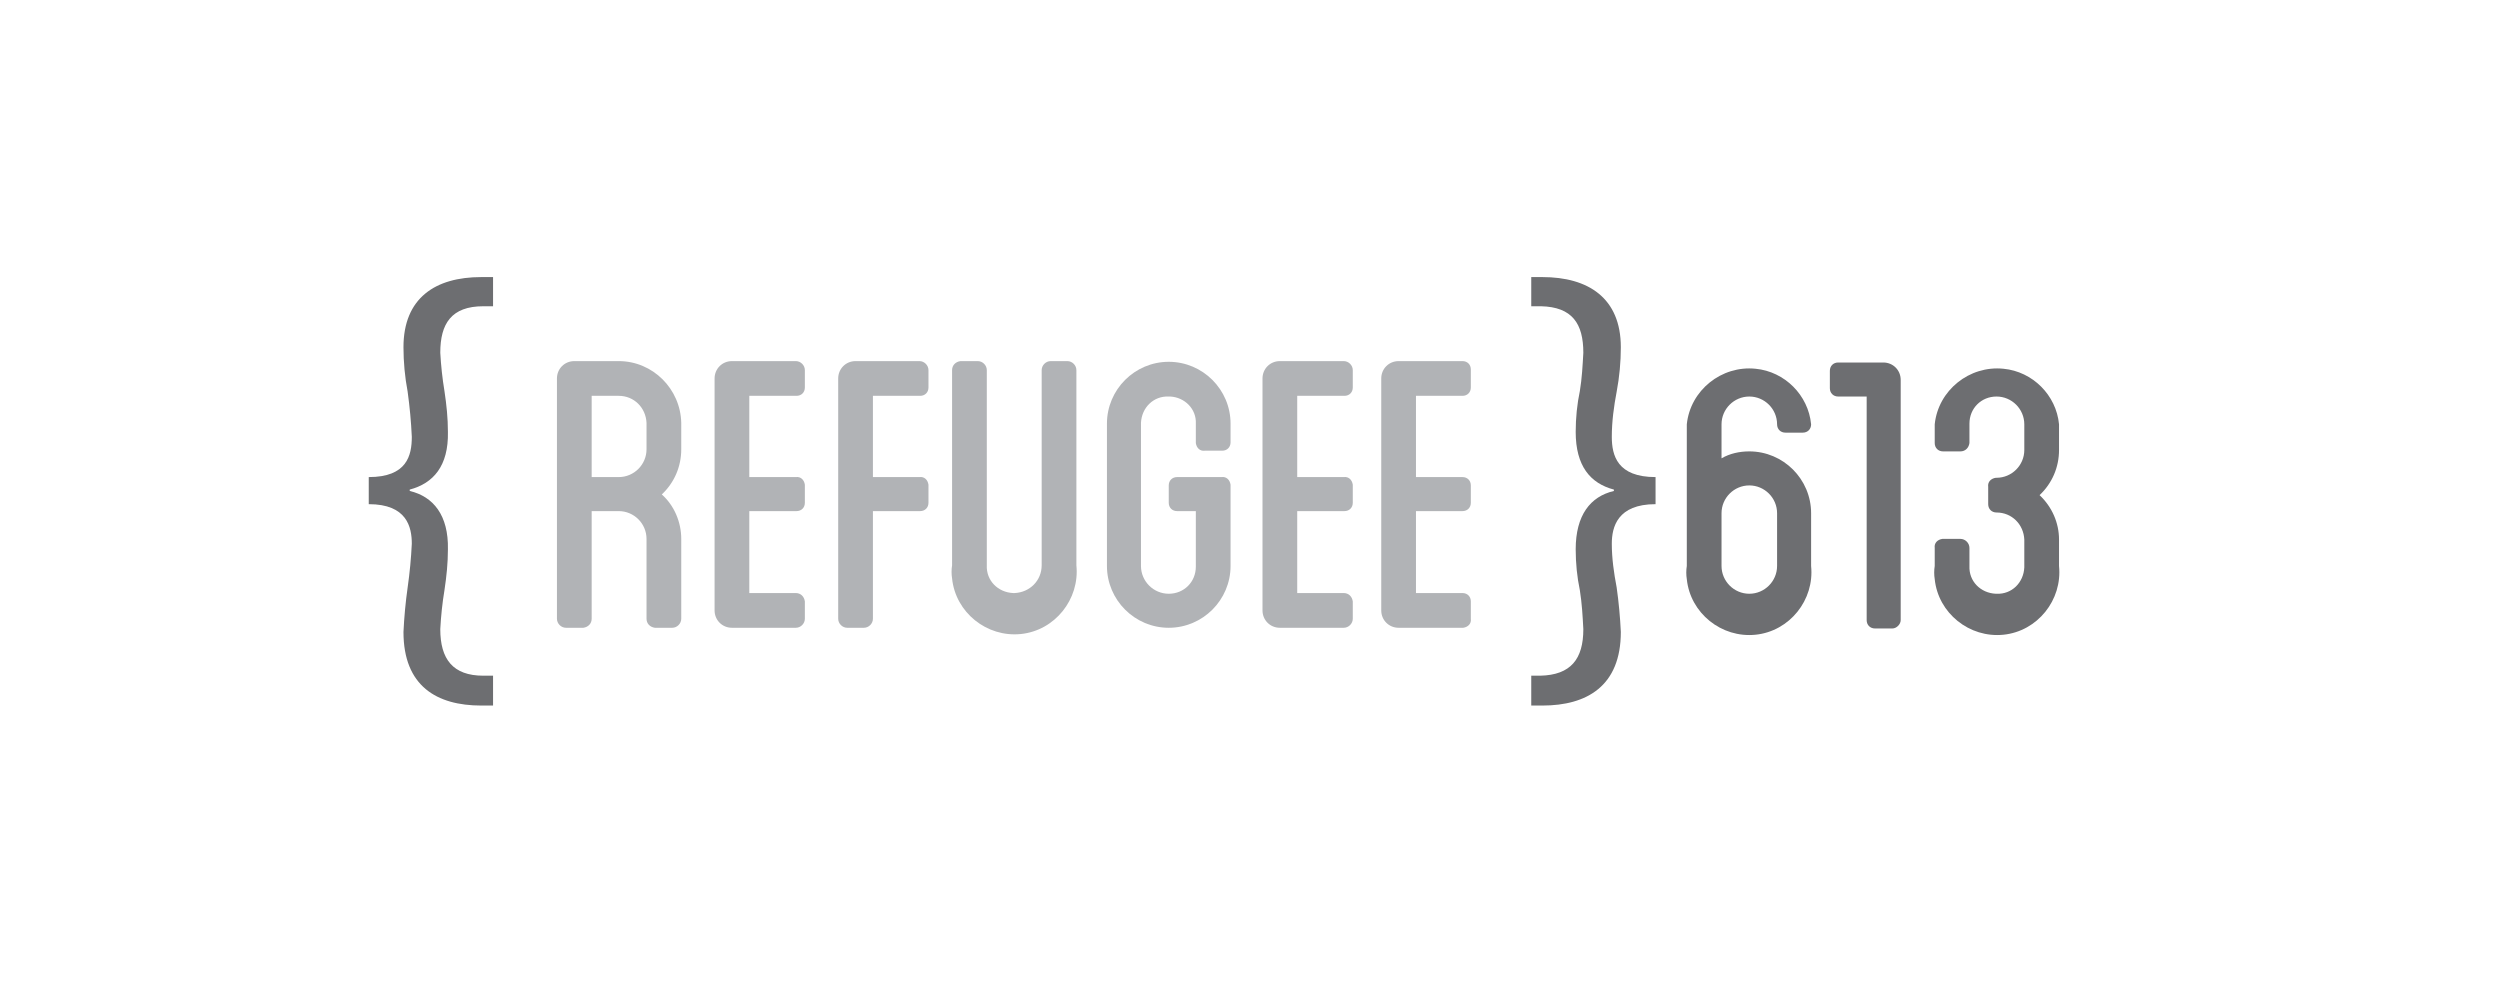
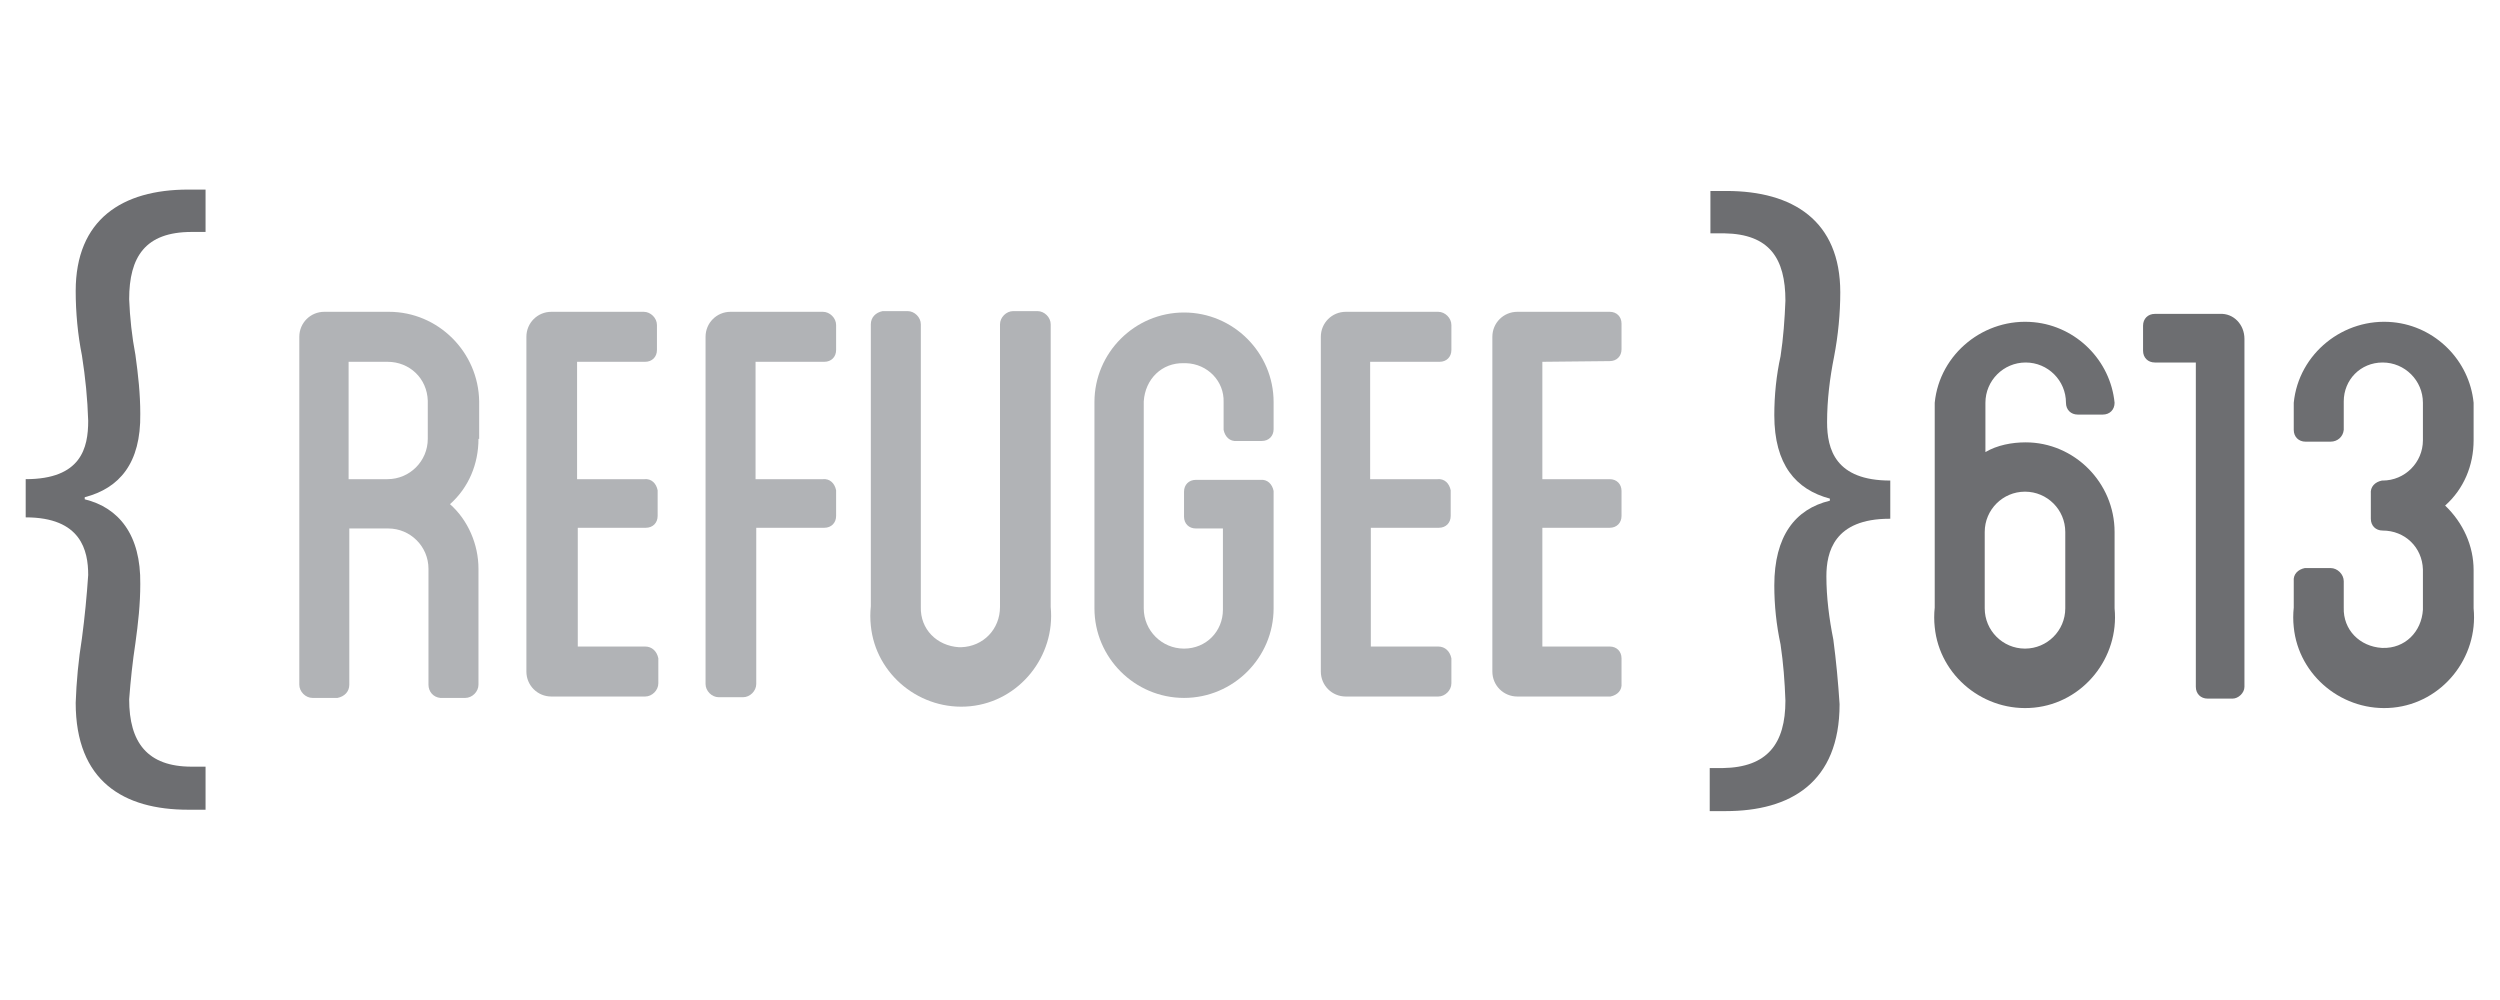
- <svg xmlns="http://www.w3.org/2000/svg" version="1.1" id="Layer_1" x="0px" y="0px" viewBox="0 0 360 144" style="enable-background:new 0 0 360 144;" xml:space="preserve">
+ <svg xmlns="http://www.w3.org/2000/svg" version="1.1" id="Layer_1" x="0px" y="0px" width="360px" height="144px" viewBox="0 0 360 144" style="enable-background:new 0 0 360 144;" xml:space="preserve">
  <style type="text/css">
	.st0{fill:#B1B3B6;}
	.st1{fill:#6D6E71;}
</style>
  <g>
-     <path class="st0" d="M98.1,64.7c0,2.5-1,4.8-2.8,6.5c1.8,1.6,2.8,4,2.8,6.4v11.5c0,0.7-0.6,1.3-1.3,1.3h-2.5   c-0.7-0.1-1.2-0.6-1.2-1.3V77.6c0-2.2-1.8-4-4-4h-3.9v15.5c0,0.7-0.5,1.2-1.2,1.3h-2.5c-0.7,0-1.3-0.6-1.3-1.3V54.5   c0-1.4,1.1-2.5,2.5-2.5h6.4c4.9,0,8.9,4,9,8.9V64.7z M93.1,60.9c-0.1-2.2-1.8-3.9-4-3.9h-3.9v11.7h3.9c2.2,0,4-1.8,4-4V60.9z" />
-     <path class="st0" d="M107.9,57v11.7h6.7c0.7-0.1,1.2,0.4,1.3,1.1c0,0,0,0.1,0,0.1v2.5c0,0.7-0.5,1.2-1.2,1.2c0,0-0.1,0-0.1,0h-6.7   v11.8h6.7c0.7,0,1.2,0.5,1.3,1.2v2.5c0,0.7-0.6,1.3-1.3,1.3h0h-9.2c-1.4,0-2.5-1.1-2.5-2.5V54.5c0-1.4,1.1-2.5,2.5-2.5h9.2   c0.7,0,1.3,0.6,1.3,1.3c0,0,0,0,0,0v2.5c0,0.7-0.5,1.2-1.2,1.2c0,0-0.1,0-0.1,0L107.9,57z" />
-     <path class="st0" d="M125.7,57v11.7h6.7c0.7-0.1,1.2,0.4,1.3,1.1c0,0,0,0.1,0,0.1v2.5c0,0.7-0.5,1.2-1.2,1.2c0,0-0.1,0-0.1,0h-6.7   v15.5c0,0.7-0.6,1.3-1.3,1.3h0H122c-0.7,0-1.3-0.6-1.3-1.3v0V54.5c0-1.4,1.1-2.5,2.5-2.5h9.2c0.7,0,1.3,0.6,1.3,1.3c0,0,0,0,0,0   v2.5c0,0.7-0.5,1.2-1.2,1.2c0,0-0.1,0-0.1,0L125.7,57z" />
-     <path class="st0" d="M155,53.3v28.1c0.5,4.9-3.1,9.4-8,9.9s-9.4-3.1-9.9-8c-0.1-0.6-0.1-1.3,0-1.9V53.3c0-0.7,0.5-1.2,1.2-1.3h2.5   c0.7,0,1.3,0.6,1.3,1.3c0,0,0,0,0,0v28.1c-0.1,2.2,1.6,3.9,3.8,4c0.1,0,0.1,0,0.2,0c2.2-0.1,3.9-1.8,3.9-4V53.3   c0-0.7,0.6-1.3,1.3-1.3l0,0h2.4C154.4,52,155,52.6,155,53.3C155,53.3,155,53.3,155,53.3z" />
-     <path class="st0" d="M172.2,63.7V61c0.1-2.1-1.6-3.8-3.7-3.9c-0.1,0-0.1,0-0.2,0c-2.2-0.1-3.9,1.6-4,3.8c0,0,0,0.1,0,0.1v20.5   c0,2.2,1.8,4,4,4c2.2,0,3.9-1.7,3.9-3.9c0,0,0-0.1,0-0.1v-7.9h-2.7c-0.7,0-1.2-0.5-1.2-1.2v-2.5c0-0.7,0.5-1.2,1.2-1.2h6.4   c0.7-0.1,1.2,0.4,1.3,1.1c0,0,0,0.1,0,0.1v11.6c0,4.9-4,8.9-8.9,8.9c-4.9,0-8.9-4-8.9-8.9l0,0V61c0-4.9,4-8.9,8.9-8.9   c4.9,0,8.9,4,8.9,8.9v2.7c0,0.7-0.5,1.2-1.2,1.2c0,0-0.1,0-0.1,0h-2.4c-0.7,0.1-1.2-0.4-1.3-1.1C172.2,63.8,172.2,63.7,172.2,63.7z   " />
-     <path class="st0" d="M186.8,57v11.7h6.7c0.7-0.1,1.2,0.4,1.3,1.1c0,0,0,0.1,0,0.1v2.5c0,0.7-0.5,1.2-1.2,1.2c0,0-0.1,0-0.1,0h-6.7   v11.8h6.7c0.7,0,1.2,0.5,1.3,1.2v2.5c0,0.7-0.6,1.3-1.3,1.3l0,0h-9.2c-1.4,0-2.5-1.1-2.5-2.5V54.5c0-1.4,1.1-2.5,2.5-2.5h9.2   c0.7,0,1.3,0.6,1.3,1.3c0,0,0,0,0,0v2.5c0,0.7-0.5,1.2-1.2,1.2c0,0-0.1,0-0.1,0L186.8,57z" />
-     <path class="st0" d="M203.9,57v11.7h6.7c0.7,0,1.2,0.5,1.2,1.2v2.5c0,0.7-0.5,1.2-1.2,1.2h-6.7v11.8h6.7c0.7,0,1.2,0.5,1.2,1.2v2.5   c0.1,0.7-0.4,1.2-1.1,1.3c0,0-0.1,0-0.1,0h-9.2c-1.4,0-2.5-1.1-2.5-2.5V54.5c0-1.4,1.1-2.5,2.5-2.5h9.2c0.7,0,1.2,0.5,1.2,1.2   c0,0,0,0.1,0,0.1v2.5c0,0.7-0.5,1.2-1.2,1.2L203.9,57z" />
+     <g>
+       <path class="st0" d="M68.9,63.2c0,3.6-1.4,7-4.1,9.4c2.6,2.3,4.1,5.8,4.1,9.3v16.7c0,1-0.9,1.9-1.9,1.9h-3.6    c-1-0.1-1.7-0.9-1.7-1.9V81.9c0-3.2-2.6-5.8-5.8-5.8h-5.6v22.5c0,1-0.7,1.7-1.7,1.9h-3.6c-1,0-1.9-0.9-1.9-1.9V48.5    c0-2,1.6-3.6,3.6-3.6h9.3c7.1,0,12.9,5.8,13,12.9V63.2z M61.6,57.7c-0.1-3.2-2.6-5.6-5.8-5.6h-5.6V69h5.6c3.2,0,5.8-2.6,5.8-5.8    V57.7z" />
+       <path class="st0" d="M83.1,52.1V69h9.7c1-0.1,1.7,0.6,1.9,1.6v0.1v3.6c0,1-0.7,1.7-1.7,1.7h-0.1h-9.7v17.1h9.7    c1,0,1.7,0.7,1.9,1.7v3.6c0,1-0.9,1.9-1.9,1.9H79.4c-2,0-3.6-1.6-3.6-3.6V48.5c0-2,1.6-3.6,3.6-3.6h13.3c1,0,1.9,0.9,1.9,1.9v3.6    c0,1-0.7,1.7-1.7,1.7h-0.1L83.1,52.1z" />
+       <path class="st0" d="M108.8,52.1V69h9.7c1-0.1,1.7,0.6,1.9,1.6v0.1v3.6c0,1-0.7,1.7-1.7,1.7h-0.1h-9.7v22.5c0,1-0.9,1.9-1.9,1.9    h-3.5c-1,0-1.9-0.9-1.9-1.9V48.5c0-2,1.6-3.6,3.6-3.6h13.3c1,0,1.9,0.9,1.9,1.9v3.6c0,1-0.7,1.7-1.7,1.7h-0.1L108.8,52.1z" />
+       <path class="st0" d="M151.3,46.7v40.7c0.7,7.1-4.5,13.6-11.6,14.3c-7.1,0.7-13.6-4.5-14.3-11.6c-0.1-0.9-0.1-1.9,0-2.8V46.7    c0-1,0.7-1.7,1.7-1.9h3.6c1,0,1.9,0.9,1.9,1.9v40.7c-0.1,3.2,2.3,5.6,5.5,5.8h0.3c3.2-0.1,5.6-2.6,5.6-5.8V46.7    c0-1,0.9-1.9,1.9-1.9h3.5C150.4,44.8,151.3,45.7,151.3,46.7z" />
+       <path class="st0" d="M176.2,61.8v-3.9c0.1-3-2.3-5.5-5.4-5.6c-0.1,0-0.1,0-0.3,0c-3.2-0.1-5.6,2.3-5.8,5.5v0.1v29.7    c0,3.2,2.6,5.8,5.8,5.8s5.6-2.5,5.6-5.6v-0.1V76.1h-3.9c-1,0-1.7-0.7-1.7-1.7v-3.6c0-1,0.7-1.7,1.7-1.7h9.3c1-0.1,1.7,0.6,1.9,1.6    v0.1v16.8c0,7.1-5.8,12.9-12.9,12.9s-12.9-5.8-12.9-12.9V57.9c0-7.1,5.8-12.9,12.9-12.9s12.9,5.8,12.9,12.9v3.9    c0,1-0.7,1.7-1.7,1.7h-0.1h-3.5c-1,0.1-1.7-0.6-1.9-1.6V61.8z" />
+       <path class="st0" d="M197.3,52.1V69h9.7c1-0.1,1.7,0.6,1.9,1.6v0.1v3.6c0,1-0.7,1.7-1.7,1.7h-0.1h-9.7v17.1h9.7    c1,0,1.7,0.7,1.9,1.7v3.6c0,1-0.9,1.9-1.9,1.9h-13.3c-2,0-3.6-1.6-3.6-3.6V48.5c0-2,1.6-3.6,3.6-3.6h13.3c1,0,1.9,0.9,1.9,1.9v3.6    c0,1-0.7,1.7-1.7,1.7h-0.1L197.3,52.1z" />
+       <path class="st0" d="M222.1,52.1V69h9.7c1,0,1.7,0.7,1.7,1.7v3.6c0,1-0.7,1.7-1.7,1.7h-9.7v17.1h9.7c1,0,1.7,0.7,1.7,1.7v3.6    c0.1,1-0.6,1.7-1.6,1.9h-0.1h-13.3c-2,0-3.6-1.6-3.6-3.6V48.5c0-2,1.6-3.6,3.6-3.6h13.3c1,0,1.7,0.7,1.7,1.7v0.1v3.6    c0,1-0.7,1.7-1.7,1.7L222.1,52.1z" />
+     </g>
+     <path class="st1" d="M3.7,69c8,0,9-4.5,9-8.4c-0.1-3.2-0.4-6.2-0.9-9.4c-0.6-3-0.9-6.2-0.9-9.3c0-10.3,6.7-14.6,16.2-14.6h2.5v6.1   h-2c-6.7,0-9,3.6-9,9.7c0.1,2.6,0.4,5.4,0.9,8c0.4,2.9,0.7,5.6,0.7,8.5c0.1,7.1-3,10.7-8,12v0.3c4.9,1.2,8.1,5.1,8,12.2   c0,2.9-0.3,5.6-0.7,8.5c-0.4,2.6-0.7,5.4-0.9,8.1c0,6.2,2.6,9.7,9,9.7h2v6.2h-2.5c-9.3,0-16.2-4.1-16.2-15.4c0.1-3,0.4-6.2,0.9-9.3   c0.4-3,0.7-6.1,0.9-9.1c0-3.5-1-8.3-9-8.3V69z" />
+     <path class="st1" d="M272.1,74.7c-8,0-9.1,4.8-9.1,8.3c0,3,0.4,6.1,1,9.1c0.4,3,0.7,6.2,0.9,9.3c0,11.3-7.1,15.4-16.4,15.4h-2.3   v-6.2h1.9c6.4-0.1,9-3.5,9-9.7c-0.1-2.8-0.3-5.4-0.7-8.1c-0.6-2.8-0.9-5.6-0.9-8.5c0-7.1,3-11,8-12.2v-0.3c-4.9-1.3-8-4.9-8-12   c0-2.9,0.3-5.8,0.9-8.5c0.4-2.6,0.6-5.4,0.7-8c0-6.1-2.3-9.6-8.8-9.7h-2v-6.1h2.3c9.6,0,16.4,4.3,16.4,14.6c0,3-0.3,6.2-0.9,9.3   c-0.6,3-1,6.2-1,9.4c0,3.9,1.2,8.4,9.1,8.4V74.7z" />
+     <path class="st1" d="M304.5,76.6v11c0.7,7.1-4.5,13.6-11.6,14.3c-7.1,0.7-13.6-4.5-14.3-11.6c-0.1-0.9-0.1-1.9,0-2.8V58   c0.7-7.1,7.2-12.3,14.3-11.6c6.1,0.6,11,5.5,11.6,11.6c0,1-0.7,1.7-1.7,1.7h-3.6c-1,0-1.7-0.7-1.7-1.7c0-3.2-2.6-5.8-5.8-5.8   s-5.8,2.6-5.8,5.8v7.1c1.7-1,3.8-1.4,5.8-1.4C298.7,63.7,304.5,69.5,304.5,76.6z M297.4,76.6c0-3.2-2.6-5.8-5.8-5.8   s-5.8,2.6-5.8,5.8v11c0,3.2,2.6,5.8,5.8,5.8s5.8-2.6,5.8-5.8V76.6z" />
+     <path class="st1" d="M323.2,48.8v50.1c0,0.9-0.9,1.7-1.7,1.7h-3.6c-1,0-1.7-0.7-1.7-1.7V52.2h-5.9c-1,0-1.7-0.7-1.7-1.7v-3.6   c0-1,0.7-1.7,1.7-1.7h9.4C321.6,45.1,323.2,46.7,323.2,48.8L323.2,48.8z" />
+     <path class="st1" d="M356.2,63.4c0,3.6-1.4,7-4.1,9.4c2.6,2.5,4.1,5.8,4.1,9.3v5.5c0.7,7.1-4.5,13.6-11.6,14.3   c-7.1,0.7-13.6-4.5-14.3-11.6c-0.1-0.9-0.1-1.9,0-2.8v-3.8c-0.1-1,0.6-1.7,1.6-1.9h0.1h3.6c1,0,1.9,0.9,1.9,1.9v3.8   c-0.1,3.2,2.3,5.6,5.5,5.8h0.1c3.2,0.1,5.6-2.3,5.8-5.5c0-0.1,0-0.1,0-0.3v-5.5c-0.1-3.2-2.6-5.6-5.8-5.6c-1,0-1.7-0.7-1.7-1.7   v-0.1v-3.5c-0.1-1,0.6-1.7,1.6-1.9h0.1c3.2,0,5.8-2.6,5.8-5.8V58c0-3.2-2.6-5.8-5.8-5.8s-5.6,2.5-5.6,5.6V58v3.9   c-0.1,1-0.9,1.7-1.9,1.7h-3.6c-1,0-1.7-0.7-1.7-1.7V58c0.7-7.1,7.2-12.3,14.3-11.6c6.1,0.6,11,5.5,11.6,11.6V63.4z" />
  </g>
-   <path class="st1" d="M53.1,68.7c5.5,0,6.2-3.1,6.2-5.8c-0.1-2.2-0.3-4.3-0.6-6.5c-0.4-2.1-0.6-4.3-0.6-6.4c0-7.1,4.6-10.1,11.2-10.1  H71v4.2h-1.4c-4.6,0-6.2,2.5-6.2,6.7c0.1,1.8,0.3,3.7,0.6,5.5c0.3,2,0.5,3.9,0.5,5.9c0.1,4.9-2.1,7.4-5.5,8.3v0.2  c3.4,0.8,5.6,3.5,5.5,8.4c0,2-0.2,3.9-0.5,5.9c-0.3,1.8-0.5,3.7-0.6,5.6c0,4.3,1.8,6.7,6.2,6.7H71v4.3h-1.7  c-6.4,0-11.2-2.8-11.2-10.6c0.1-2.1,0.3-4.3,0.6-6.4c0.3-2.1,0.5-4.2,0.6-6.3c0-2.4-0.7-5.7-6.2-5.7V68.7z" />
-   <path class="st1" d="M238.4,72.6c-5.5,0-6.3,3.3-6.3,5.7c0,2.1,0.3,4.2,0.7,6.3c0.3,2.1,0.5,4.3,0.6,6.4c0,7.8-4.9,10.6-11.3,10.6  h-1.6v-4.3h1.3c4.4-0.1,6.2-2.4,6.2-6.7c-0.1-1.9-0.2-3.7-0.5-5.6c-0.4-1.9-0.6-3.9-0.6-5.9c0-4.9,2.1-7.6,5.5-8.4v-0.2  c-3.4-0.9-5.5-3.4-5.5-8.3c0-2,0.2-4,0.6-5.9c0.3-1.8,0.4-3.7,0.5-5.5c0-4.2-1.6-6.6-6.1-6.7h-1.4v-4.2h1.6c6.6,0,11.3,3,11.3,10.1  c0,2.1-0.2,4.3-0.6,6.4c-0.4,2.1-0.7,4.3-0.7,6.5c0,2.7,0.8,5.8,6.3,5.8V72.6z" />
-   <path class="st1" d="M260.8,73.9v7.6c0.5,4.9-3.1,9.4-8,9.9s-9.4-3.1-9.9-8c-0.1-0.6-0.1-1.3,0-1.9V61.1c0.5-4.9,5-8.5,9.9-8  c4.2,0.4,7.6,3.8,8,8c0,0.7-0.5,1.2-1.2,1.2l0,0h-2.5c-0.7,0-1.2-0.5-1.2-1.2c0-2.2-1.8-4-4-4s-4,1.8-4,4V66c1.2-0.7,2.6-1,4-1  C256.8,65,260.8,69,260.8,73.9C260.8,73.9,260.8,73.9,260.8,73.9z M255.9,73.9c0-2.2-1.8-4-4-4s-4,1.8-4,4v7.6c0,2.2,1.8,4,4,4  s4-1.8,4-4V73.9z" />
-   <path class="st1" d="M273.7,54.7v34.6c0,0.6-0.6,1.2-1.2,1.2H270c-0.7,0-1.2-0.5-1.2-1.2v0V57.1h-4.1c-0.7,0-1.2-0.5-1.2-1.2  c0,0,0,0,0,0v-2.5c0-0.7,0.5-1.2,1.2-1.2l0,0h6.5C272.6,52.2,273.7,53.3,273.7,54.7L273.7,54.7z" />
-   <path class="st1" d="M296.5,64.8c0,2.5-1,4.8-2.8,6.5c1.8,1.7,2.8,4,2.8,6.4v3.8c0.5,4.9-3.1,9.4-8,9.9c-4.9,0.5-9.4-3.1-9.9-8  c-0.1-0.6-0.1-1.3,0-1.9v-2.6c-0.1-0.7,0.4-1.2,1.1-1.3c0,0,0.1,0,0.1,0h2.5c0.7,0,1.3,0.6,1.3,1.3v2.6c-0.1,2.2,1.6,3.9,3.8,4  c0,0,0.1,0,0.1,0c2.2,0.1,3.9-1.6,4-3.8c0-0.1,0-0.1,0-0.2v-3.8c-0.1-2.2-1.8-3.9-4-3.9c-0.7,0-1.2-0.5-1.2-1.2c0,0,0-0.1,0-0.1  v-2.4c-0.1-0.7,0.4-1.2,1.1-1.3c0,0,0.1,0,0.1,0c2.2,0,4-1.8,4-4v-3.7c0-2.2-1.8-4-4-4c-2.2,0-3.9,1.7-3.9,3.9c0,0,0,0.1,0,0.1v2.7  c-0.1,0.7-0.6,1.2-1.3,1.2h-2.5c-0.7,0-1.2-0.5-1.2-1.2c0,0,0,0,0,0v-2.7c0.5-4.9,5-8.5,9.9-8c4.2,0.4,7.6,3.8,8,8V64.8z" />
</svg>
